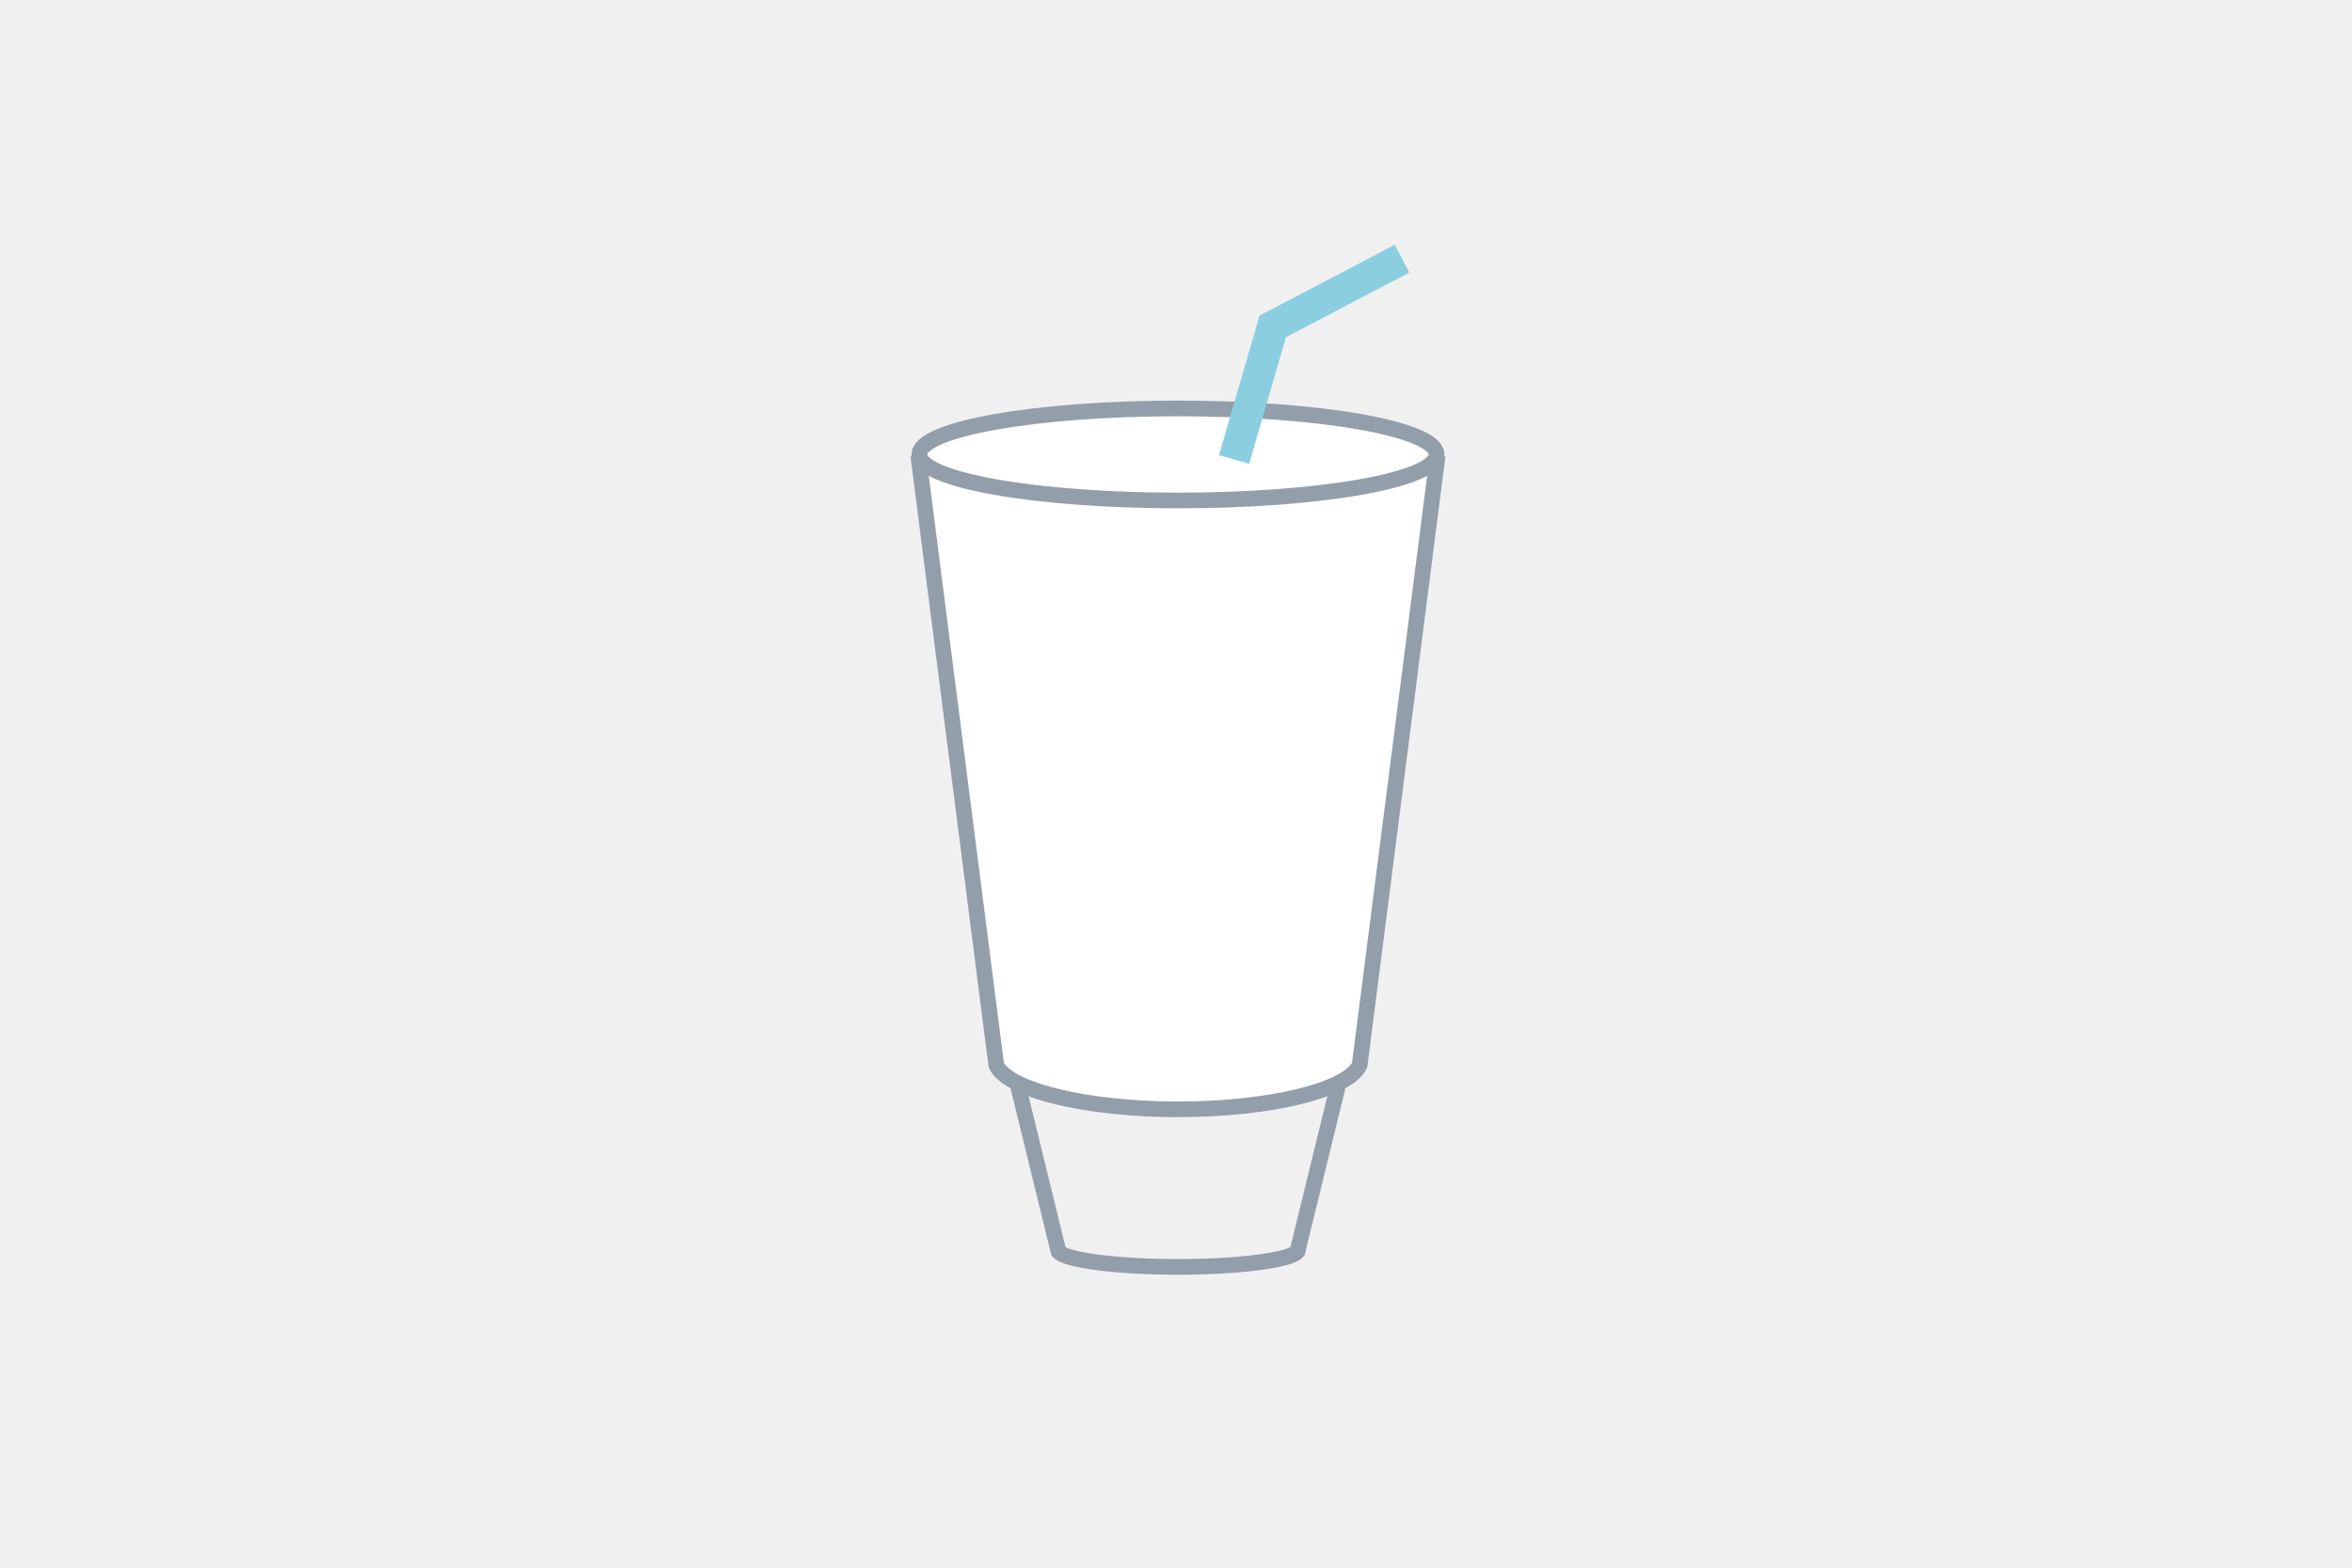
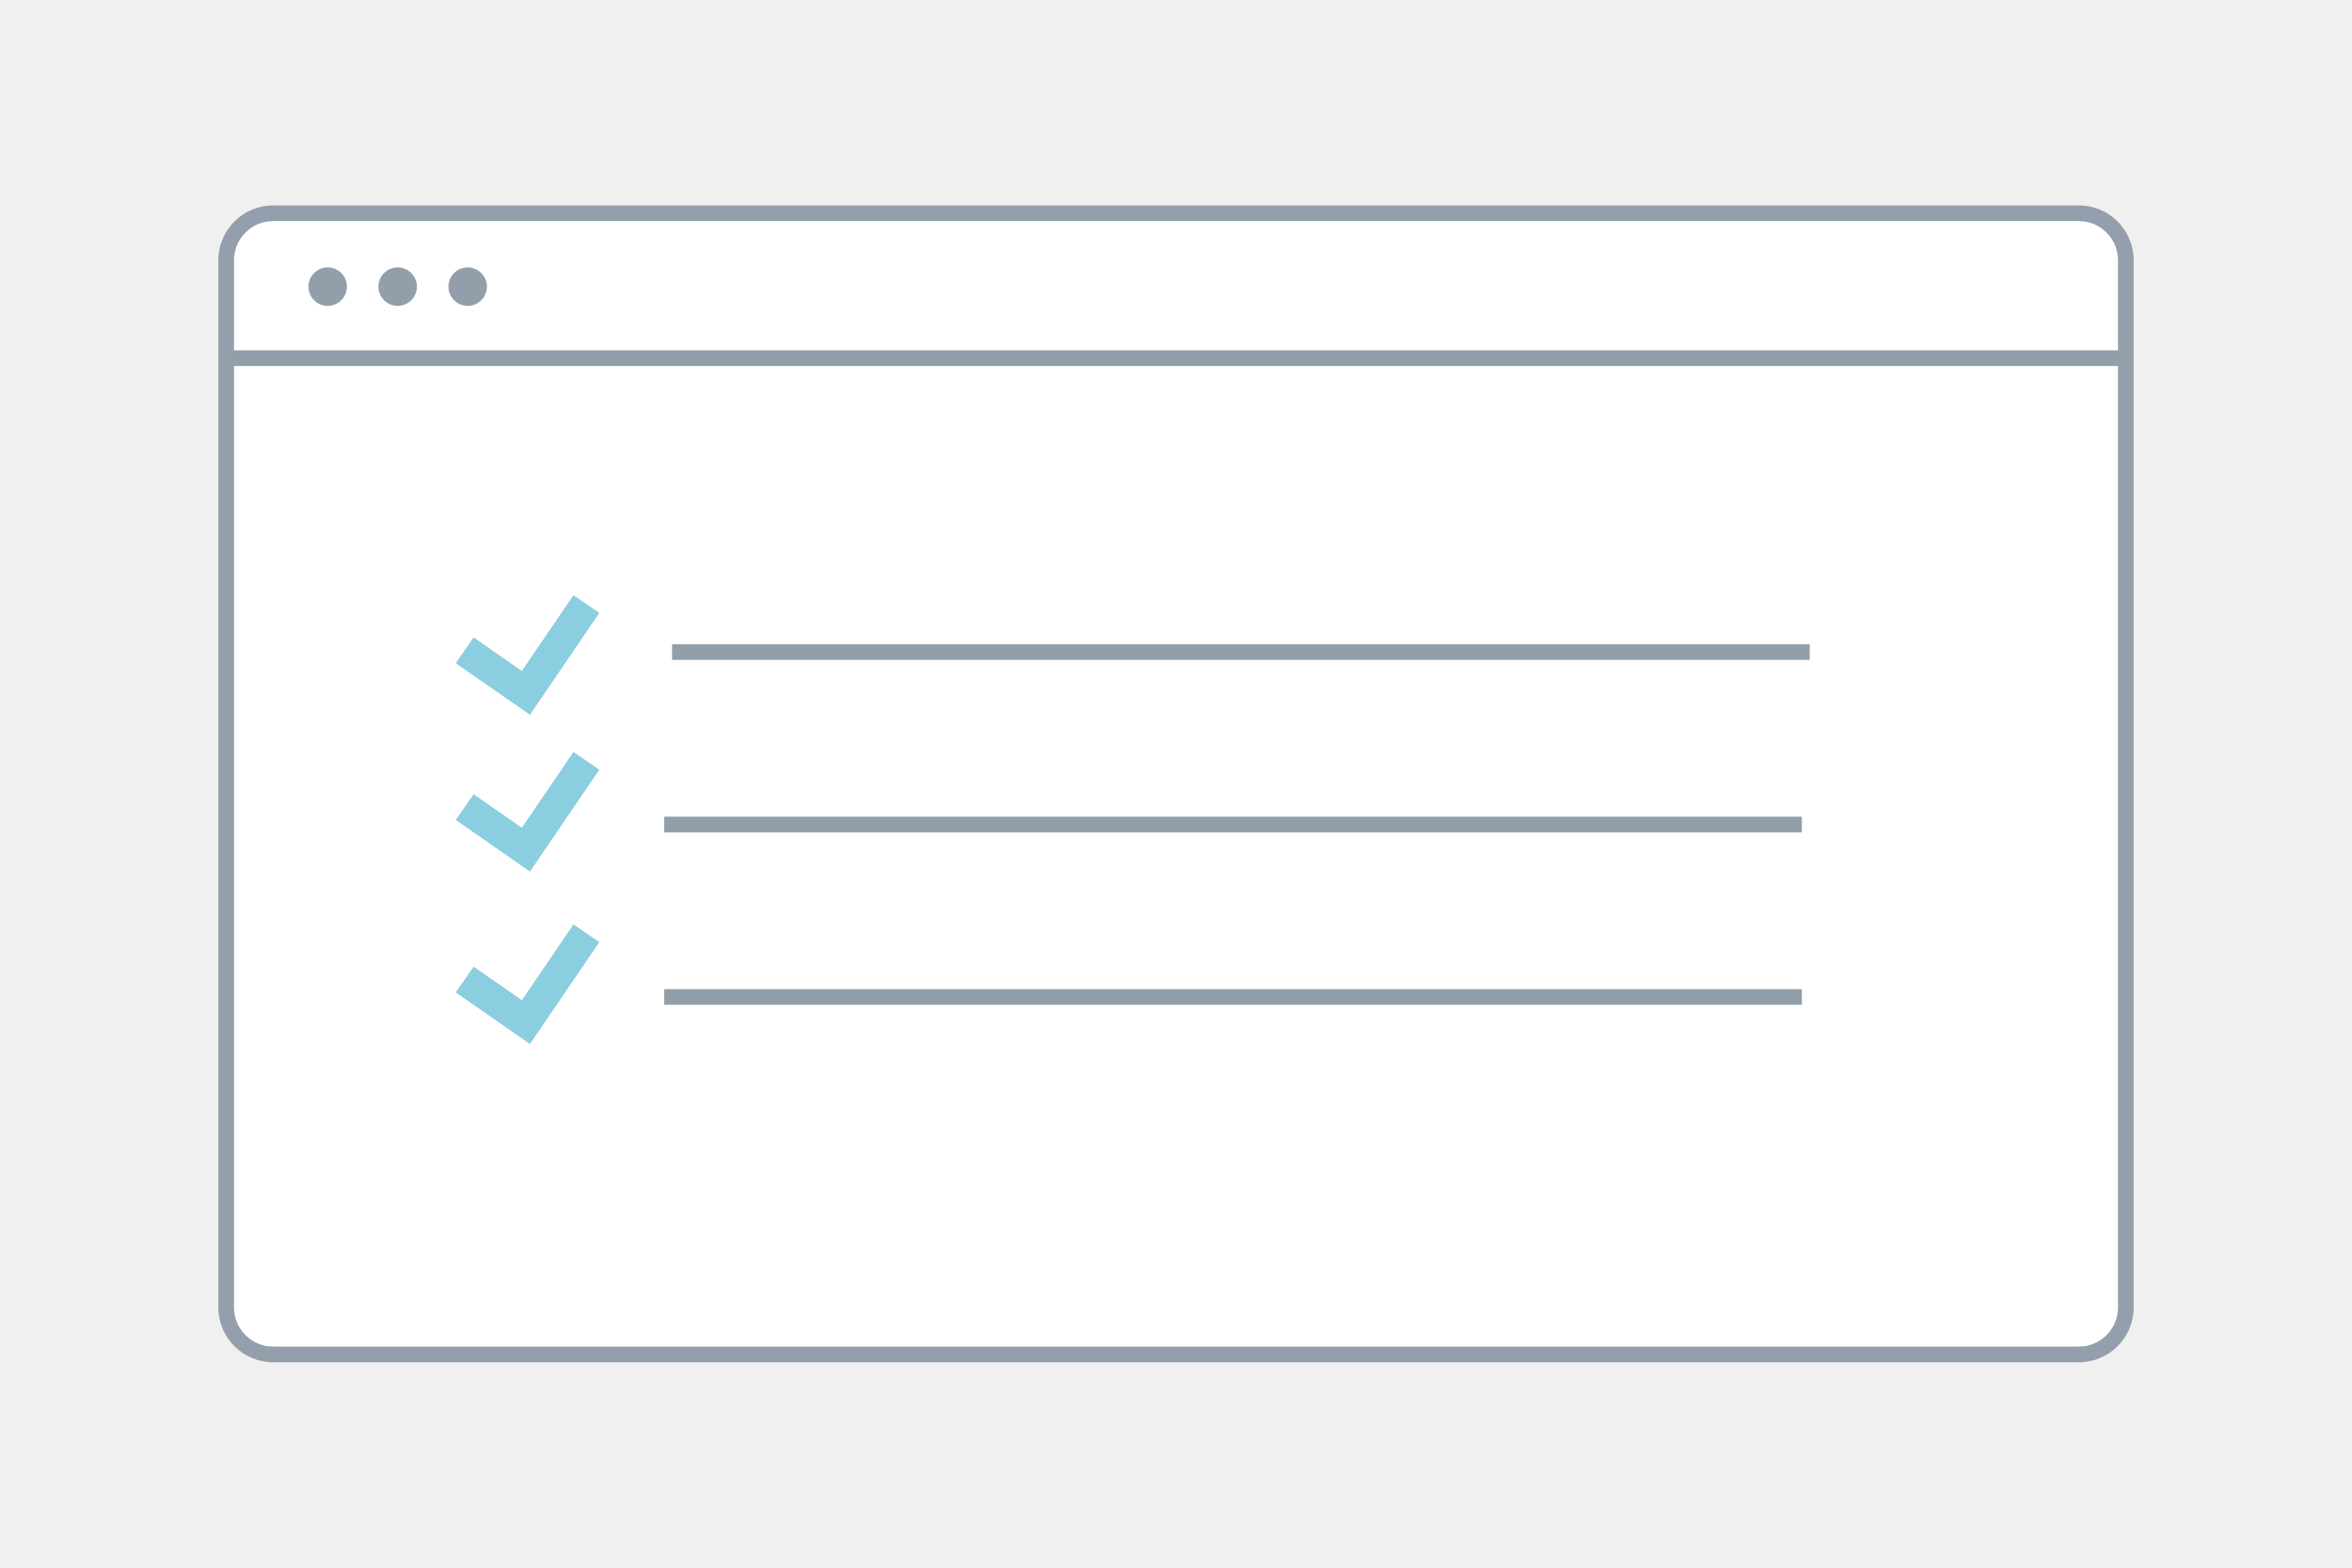
<svg xmlns="http://www.w3.org/2000/svg" version="1.1" id="Layer_1" x="0px" y="0px" width="300px" height="200px" viewBox="0 0 300 200" enable-background="new 0 0 300 200" xml:space="preserve">
+   <g>
+     <path fill="#FFFFFF" d="M28.849,166.808c0,3.303,2.68,5.983,5.982,5.983l230.338,0c3.304,0,5.983-2.68,5.983-5.983l0-133.615   c0-3.303-2.678-5.983-5.983-5.983l-230.338,0c-3.302,0-5.982,2.68-5.982,5.983L28.849,166.808z" />
+     <path fill="#9C9C9C" d="M265.168,173.291H34.831c-3.574,0-6.482-2.908-6.482-6.483V33.192c0-3.575,2.908-6.483,6.482-6.483h230.337   c3.575,0,6.483,2.909,6.483,6.483v133.615C271.651,170.383,268.743,173.291,265.168,173.291z M34.831,27.709   c-3.023,0-5.482,2.46-5.482,5.483v133.615c0,3.023,2.459,5.483,5.482,5.483h230.337c3.023,0,5.483-2.46,5.483-5.483V33.192   c0-3.023-2.46-5.483-5.483-5.483H34.831z" />
+   </g>
  <g id="Layer_2" display="none">
    <g display="inline">
-       <path fill="#FFFFFF" d="M297-327c0-3.313-2.688-6-6-6H78c-3.313,0-6,2.687-6,6v104c0,3.312,2.687,6,6,6    h213c3.312,0,6-2.688,6-6V-327z" />
-       <path fill="none" stroke="#939FAC" stroke-width="2" stroke-miterlimit="10" d="M297-327c0-3.313-2.688-6-6-6H78    c-3.313,0-6,2.687-6,6v104c0,3.312,2.687,6,6,6h213c3.312,0,6-2.688,6-6V-327z" />
+       <path fill="#FFFFFF" d="M262,29c0-3.313-2.688-6-6-6H43c-3.313,0-6,2.687-6,6v104c0,3.312,2.687,6,6,6h213c3.312,0,6-2.688,6-6V29    z" />
+       <path fill="none" stroke="#939FAC" stroke-width="2" stroke-miterlimit="10" d="M262,29c0-3.313-2.688-6-6-6H43    c-3.313,0-6,2.687-6,6v104c0,3.312,2.687,6,6,6h213c3.312,0,6-2.688,6-6V29z" />
    </g>
  </g>
-   <path fill="none" stroke="#929FAB" stroke-width="2" stroke-miterlimit="10" d="M171.923,133.356h-43.346  l6.445,26.332l0,0C135.985,160.78,142.505,161.625,150.25,161.625s14.265-0.845,15.228-1.937  l0,0L171.923,133.356z" />
-   <path fill="#FFFFFF" stroke="#929FAB" stroke-width="2" stroke-miterlimit="10" d="M183.231,59.228h-65.962  l9.808,76.657l0,0c1.464,3.179,11.386,5.638,23.172,5.638s21.708-2.459,23.172-5.638  l0,0L183.231,59.228z" />
-   <ellipse fill="#FFFFFF" stroke="#929FAB" stroke-width="2" stroke-miterlimit="10" cx="150.25" cy="57.979" rx="32.981" ry="5.872" />
-   <polyline fill="none" stroke="#8ACEE0" stroke-width="4" stroke-miterlimit="10" points="157.408,58.616   162.343,41.638 178.833,33 " />
+   <g>
+     <path fill="#939FAC" d="M265.168,173.791H34.831c-3.85,0-6.982-3.133-6.982-6.983V33.192c0-3.851,3.132-6.983,6.982-6.983h230.337   c3.851,0,6.983,3.133,6.983,6.983v133.615C272.151,170.658,269.019,173.791,265.168,173.791z M34.831,28.209   c-2.747,0-4.982,2.235-4.982,4.983v133.615c0,2.748,2.235,4.983,4.982,4.983h230.337c2.748,0,4.983-2.235,4.983-4.983V33.192   c0-2.748-2.235-4.983-4.983-4.983H34.831z" />
+   </g>
+   <g>
+     <rect x="28.849" y="44.692" fill="#929FAB" width="242.301" height="2" />
+   </g>
+   <g>
+     <circle fill="#929FAB" cx="41.796" cy="36.569" r="2.455" />
+   </g>
+   <g>
+     <circle fill="#929FAB" cx="50.723" cy="36.569" r="2.455" />
+   </g>
+   <g>
+     <circle fill="#929FAB" cx="59.65" cy="36.569" r="2.455" />
+   </g>
+   <g>
+     <polygon fill="#8ACEE0" points="67.598,91.188 58.128,84.611 60.411,81.326 66.563,85.6 73.143,75.938 76.45,78.188  " />
+   </g>
+   <g>
+     <path fill="none" stroke="#9C9C9C" stroke-width="2" stroke-miterlimit="10" d="M154.89,87.427" />
+   </g>
+   <g>
+     <rect x="85.723" y="82.189" fill="#919FAA" width="145.11" height="2" />
+   </g>
+   <g>
+     <polygon fill="#8ACEE0" points="67.598,111.188 58.129,104.611 60.41,101.326 66.563,105.6 73.143,95.938 76.45,98.188  " />
+   </g>
+   <g>
+     <rect x="84.723" y="104.189" fill="#919FAA" width="145.11" height="2" />
+   </g>
+   <g>
+     <polygon fill="#8ACEE0" points="67.598,133.188 58.129,126.611 60.41,123.326 66.563,127.6 73.143,117.938 76.45,120.189  " />
+   </g>
+   <g>
+     <rect x="84.723" y="126.189" fill="#919FAA" width="145.11" height="2" />
+   </g>
</svg>
